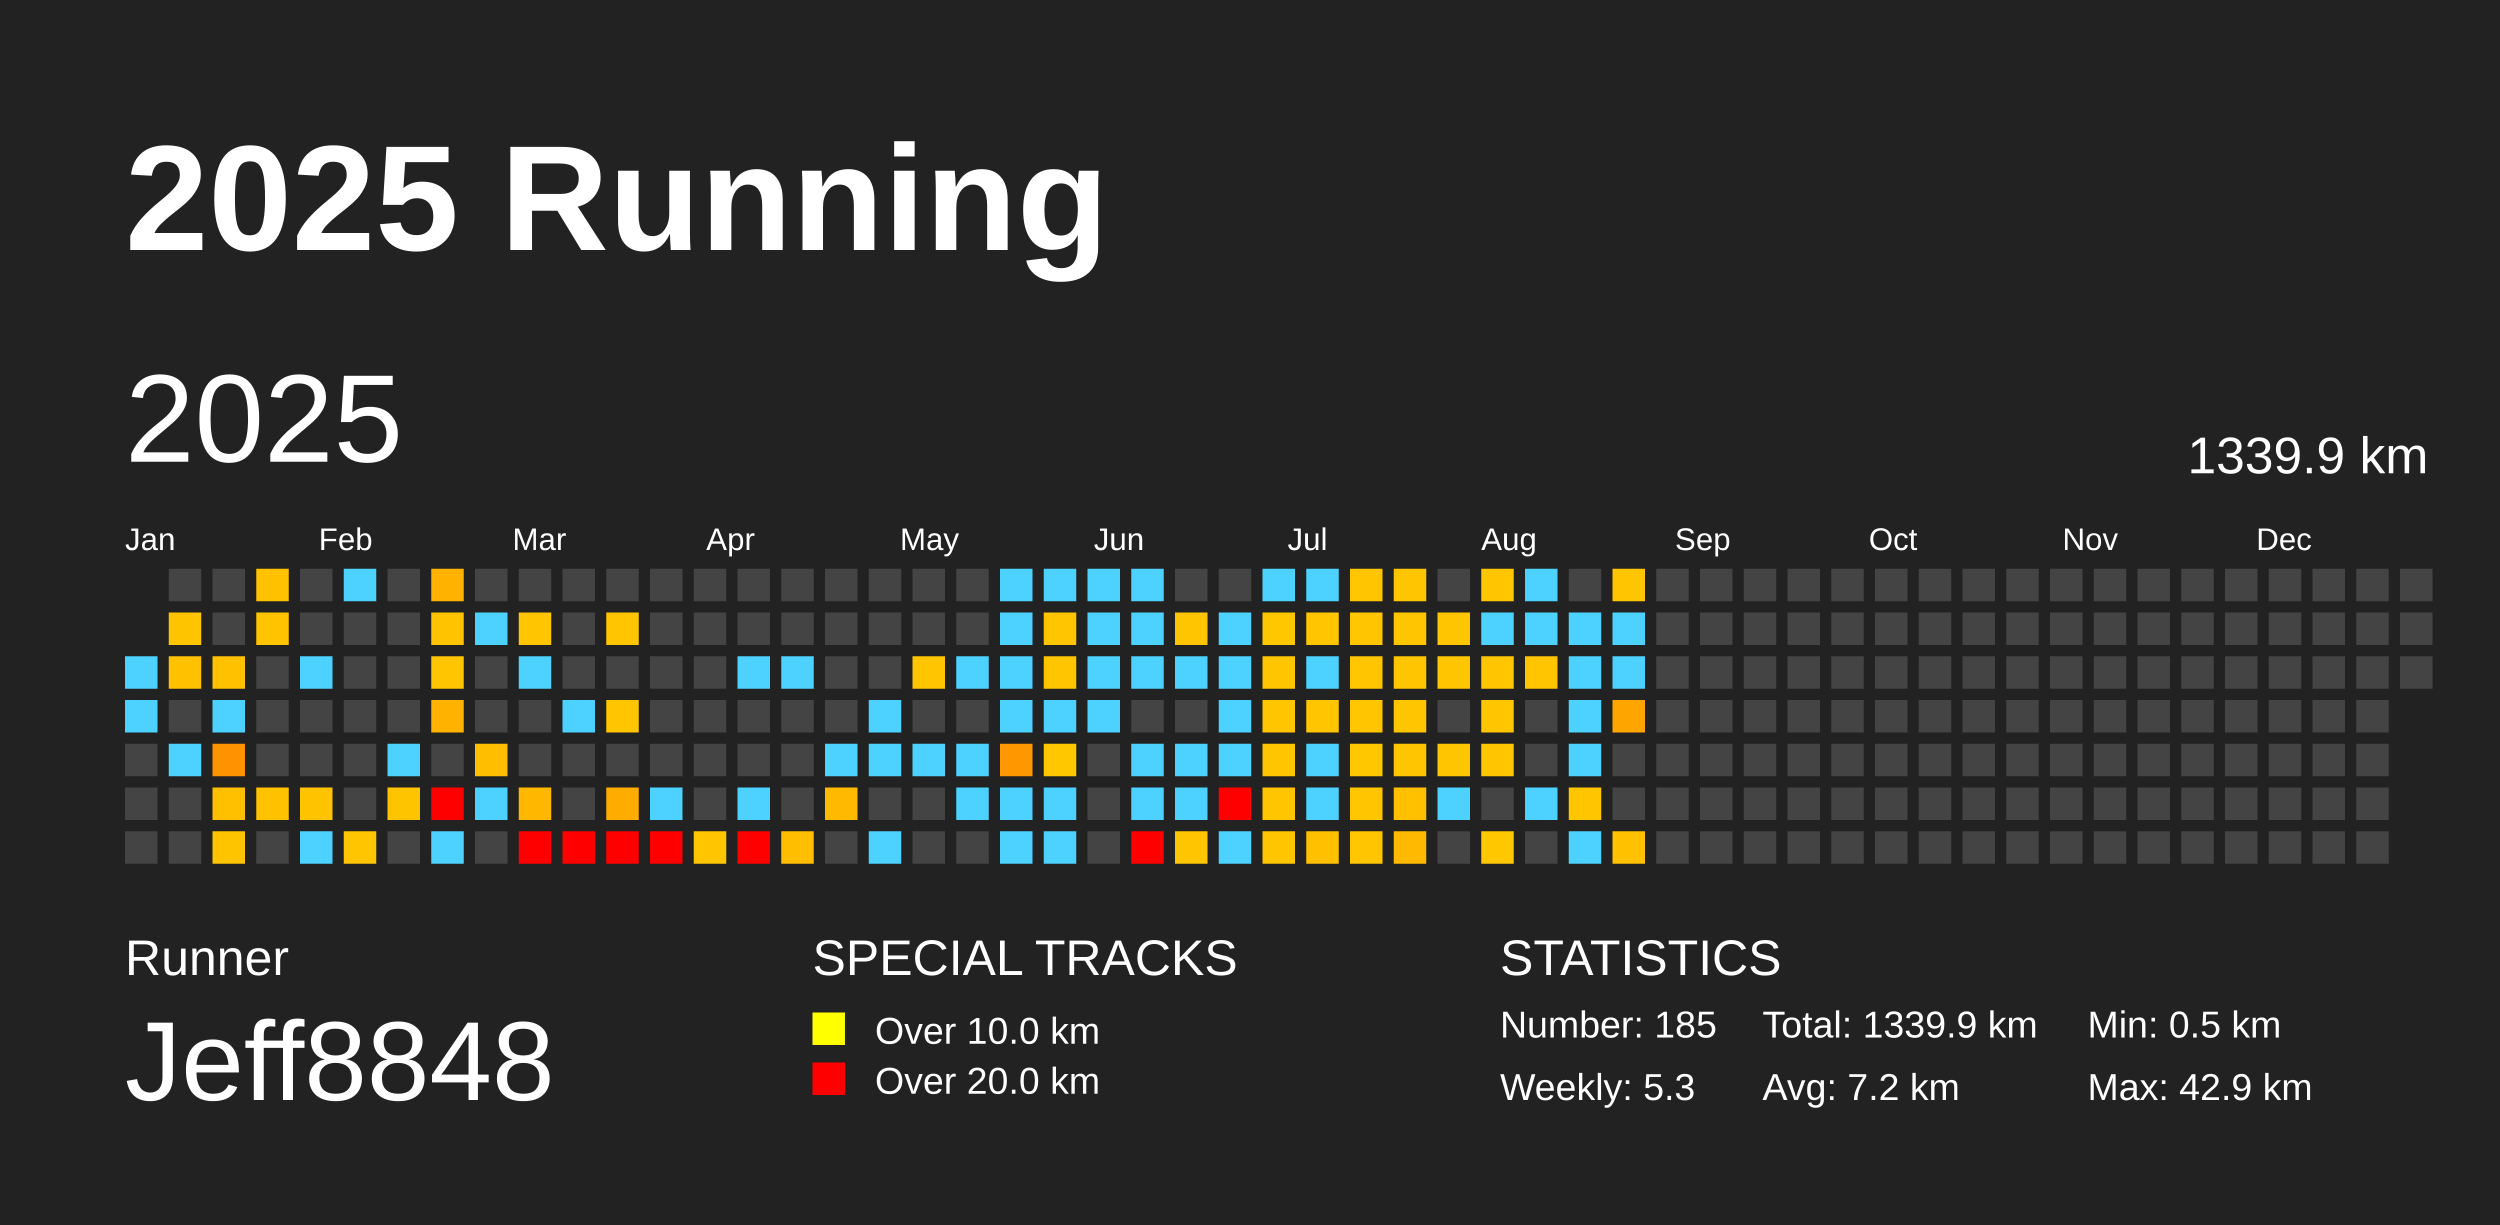
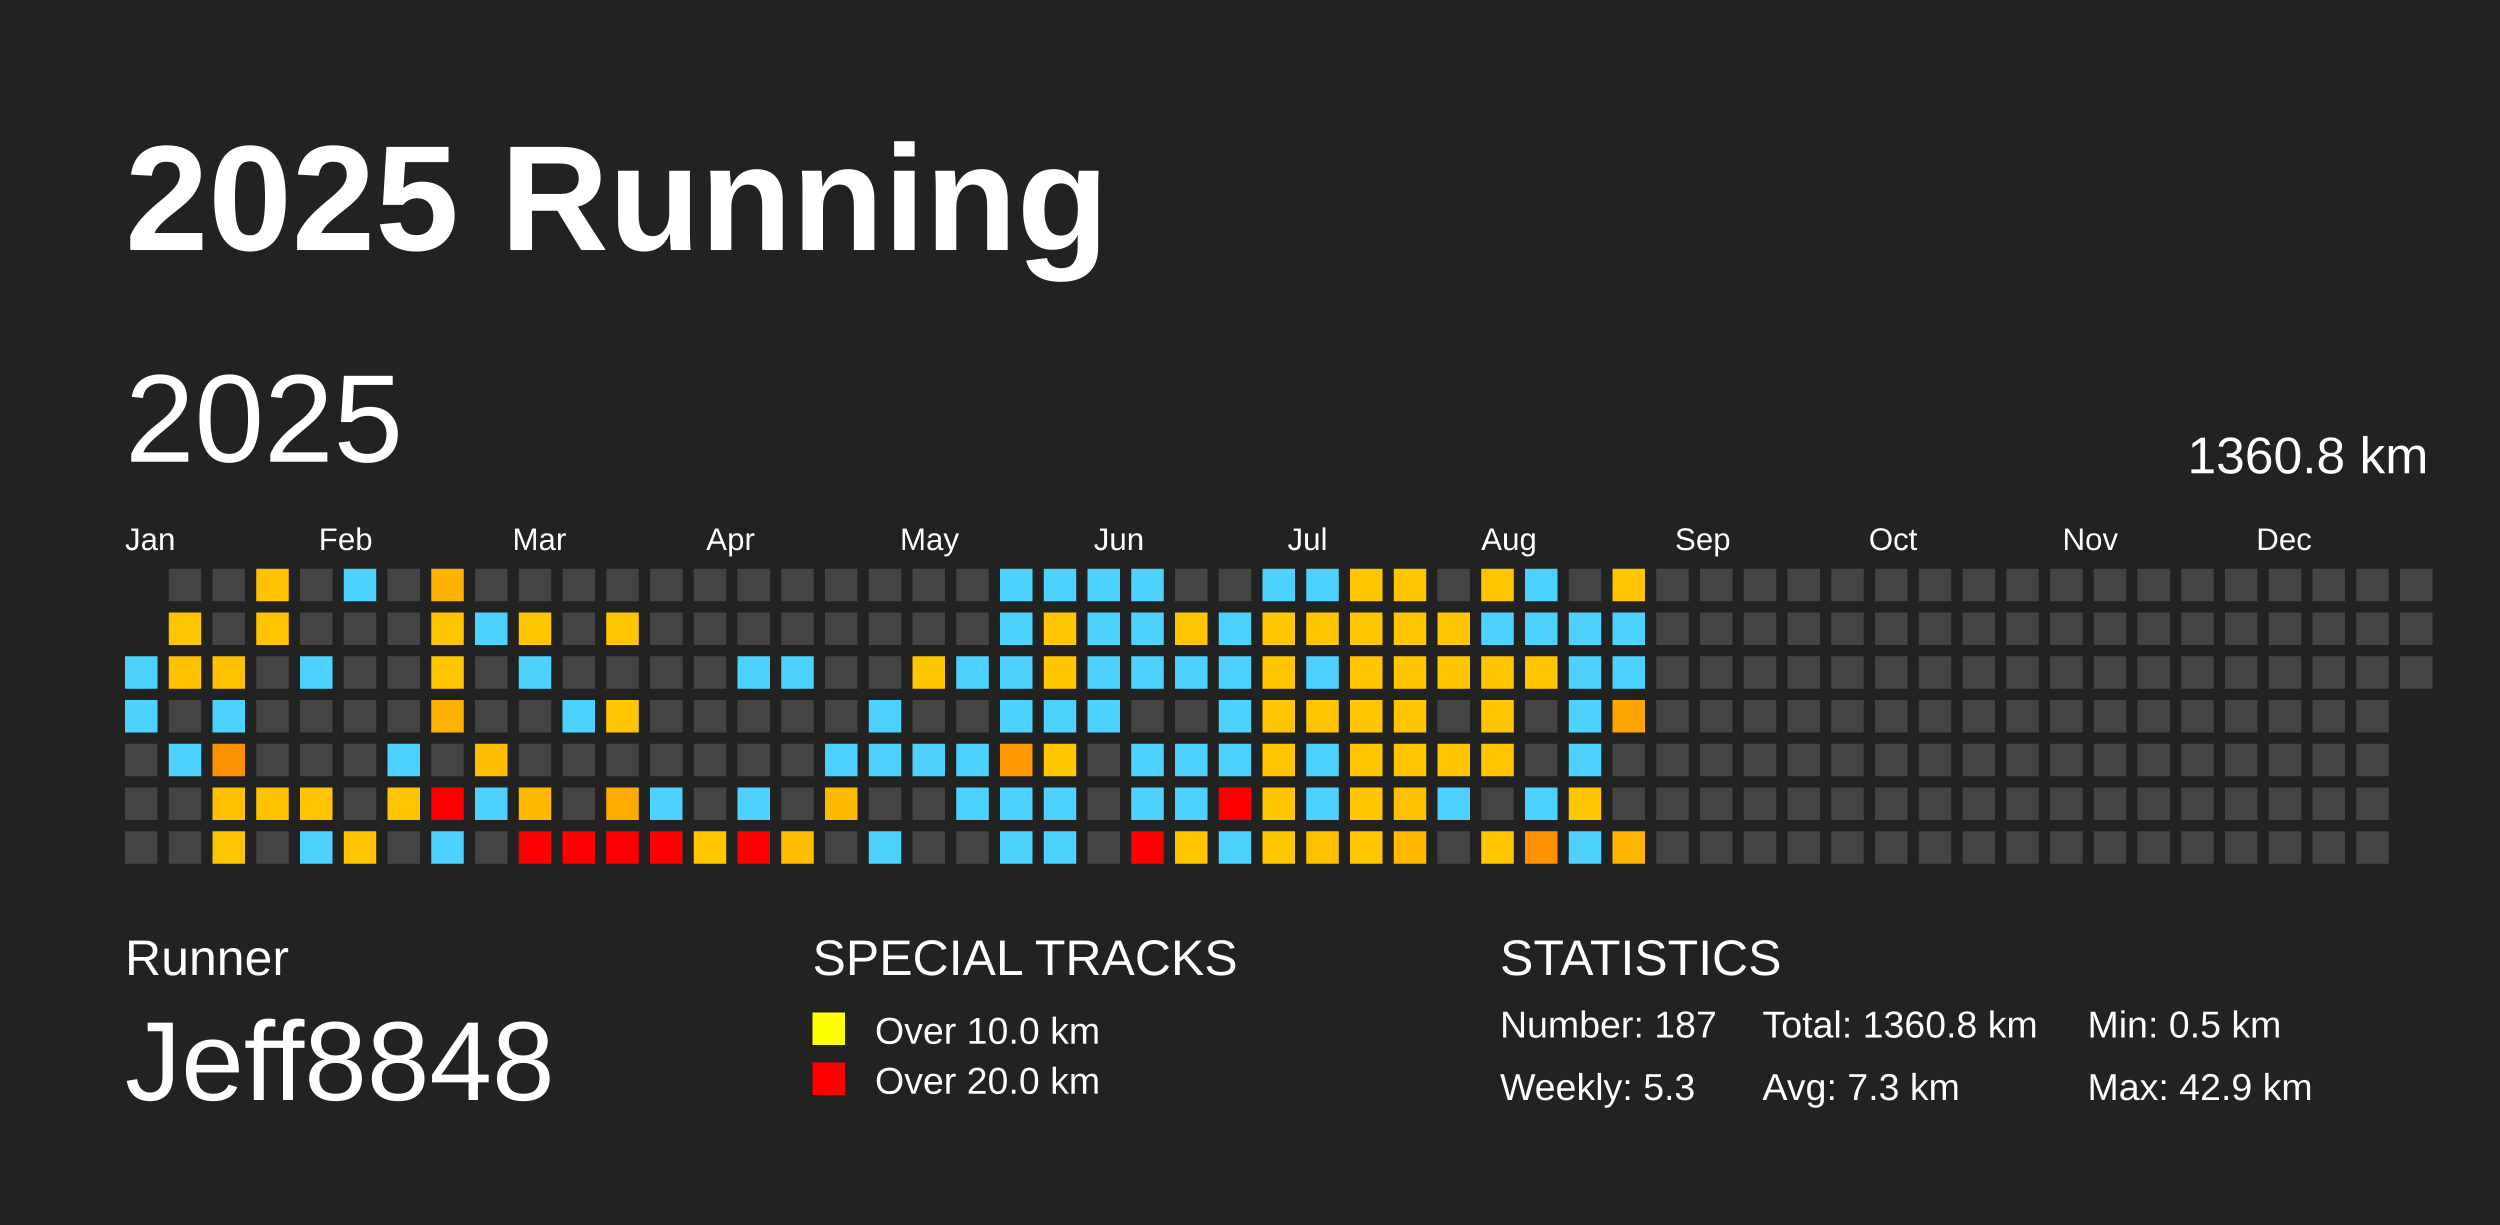
<svg xmlns="http://www.w3.org/2000/svg" baseProfile="full" height="98mm" version="1.1" viewBox="0,0,200,98" width="200mm">
  <defs />
  <rect fill="#222222" height="98" width="200" x="0" y="0" />
  <text fill="#FFFFFF" style="font-size:12px; font-family:Arial; font-weight:bold;" x="10" y="20">2025 Running</text>
  <text fill="#FFFFFF" style="font-size:4px; font-family:Arial" x="10" y="78">Runner</text>
  <text fill="#FFFFFF" style="font-size:9px; font-family:Arial" x="10" y="88">Jeff8848</text>
  <text fill="#FFFFFF" style="font-size:4px; font-family:Arial" x="65" y="78">SPECIAL TRACKS</text>
  <rect fill="yellow" height="2.6" width="2.6" x="65" y="81" />
  <text fill="#FFFFFF" style="font-size:3px; font-family:Arial" x="70" y="83.5">Over 10.0 km</text>
  <rect fill="red" height="2.6" width="2.6" x="65" y="85" />
  <text fill="#FFFFFF" style="font-size:3px; font-family:Arial" x="70" y="87.5">Over 20.0 km</text>
  <text fill="#FFFFFF" style="font-size:4px; font-family:Arial" x="120" y="78">STATISTICS</text>
-   <text fill="#FFFFFF" style="font-size:3px; font-family:Arial" x="120" y="83">Number: 185</text>
+   <text fill="#FFFFFF" style="font-size:3px; font-family:Arial" x="120" y="83">Number: 187</text>
  <text fill="#FFFFFF" style="font-size:3px; font-family:Arial" x="120" y="88">Weekly: 5.3</text>
-   <text fill="#FFFFFF" style="font-size:3px; font-family:Arial" x="141" y="83">Total: 1339.9 km</text>
-   <text fill="#FFFFFF" style="font-size:3px; font-family:Arial" x="141" y="88">Avg: 7.2 km</text>
+   <text fill="#FFFFFF" style="font-size:3px; font-family:Arial" x="141" y="83">Total: 1360.8 km</text>
+   <text fill="#FFFFFF" style="font-size:3px; font-family:Arial" x="141" y="88">Avg: 7.3 km</text>
  <text fill="#FFFFFF" style="font-size:3px; font-family:Arial" x="167" y="83">Min: 0.5 km</text>
  <text fill="#FFFFFF" style="font-size:3px; font-family:Arial" x="167" y="88">Max: 42.9 km</text>
  <text dominant-baseline="hanging" fill="#FFFFFF" style="font-size:10.0px; font-family:Arial;" x="10" y="30">2025</text>
-   <text dominant-baseline="hanging" fill="#FFFFFF" style="font-size:4.125px; font-family:Arial;" x="175" y="35">1339.9 km</text>
+   <text dominant-baseline="hanging" fill="#FFFFFF" style="font-size:4.125px; font-family:Arial;" x="175" y="35">1360.8 km</text>
  <text fill="#FFFFFF" style="font-size:2.5px; font-family:Arial" x="10.0" y="44">Jan</text>
  <text fill="#FFFFFF" style="font-size:2.5px; font-family:Arial" x="25.5" y="44">Feb</text>
  <text fill="#FFFFFF" style="font-size:2.5px; font-family:Arial" x="41.0" y="44">Mar</text>
  <text fill="#FFFFFF" style="font-size:2.5px; font-family:Arial" x="56.5" y="44">Apr</text>
  <text fill="#FFFFFF" style="font-size:2.5px; font-family:Arial" x="72.0" y="44">May</text>
  <text fill="#FFFFFF" style="font-size:2.5px; font-family:Arial" x="87.5" y="44">Jun</text>
  <text fill="#FFFFFF" style="font-size:2.5px; font-family:Arial" x="103.0" y="44">Jul</text>
  <text fill="#FFFFFF" style="font-size:2.5px; font-family:Arial" x="118.5" y="44">Aug</text>
  <text fill="#FFFFFF" style="font-size:2.5px; font-family:Arial" x="134.0" y="44">Sep</text>
  <text fill="#FFFFFF" style="font-size:2.5px; font-family:Arial" x="149.5" y="44">Oct</text>
  <text fill="#FFFFFF" style="font-size:2.5px; font-family:Arial" x="165.0" y="44">Nov</text>
  <text fill="#FFFFFF" style="font-size:2.5px; font-family:Arial" x="180.5" y="44">Dec</text>
  <rect fill="#4dd2ff" height="2.6" width="2.6" x="10.0" y="52.5" />
  <rect fill="#4dd2ff" height="2.6" width="2.6" x="10.0" y="56.0" />
  <rect fill="#444444" height="2.6" width="2.6" x="10.0" y="59.5" />
  <rect fill="#444444" height="2.6" width="2.6" x="10.0" y="63.0" />
  <rect fill="#444444" height="2.6" width="2.6" x="10.0" y="66.5" />
  <rect fill="#444444" height="2.6" width="2.6" x="13.5" y="45.5" />
  <rect fill="#ffc400" height="2.6" width="2.6" x="13.5" y="49.0" />
  <rect fill="#ffc100" height="2.6" width="2.6" x="13.5" y="52.5" />
  <rect fill="#444444" height="2.6" width="2.6" x="13.5" y="56.0" />
  <rect fill="#4dd2ff" height="2.6" width="2.6" x="13.5" y="59.5" />
  <rect fill="#444444" height="2.6" width="2.6" x="13.5" y="63.0" />
  <rect fill="#444444" height="2.6" width="2.6" x="13.5" y="66.5" />
  <rect fill="#444444" height="2.6" width="2.6" x="17.0" y="45.5" />
  <rect fill="#444444" height="2.6" width="2.6" x="17.0" y="49.0" />
  <rect fill="#ffc100" height="2.6" width="2.6" x="17.0" y="52.5" />
  <rect fill="#4dd2ff" height="2.6" width="2.6" x="17.0" y="56.0" />
  <rect fill="#ff9200" height="2.6" width="2.6" x="17.0" y="59.5" />
  <rect fill="#ffc000" height="2.6" width="2.6" x="17.0" y="63.0" />
  <rect fill="#ffc400" height="2.6" width="2.6" x="17.0" y="66.5" />
  <rect fill="#ffc100" height="2.6" width="2.6" x="20.5" y="45.5" />
  <rect fill="#ffc300" height="2.6" width="2.6" x="20.5" y="49.0" />
  <rect fill="#444444" height="2.6" width="2.6" x="20.5" y="52.5" />
  <rect fill="#444444" height="2.6" width="2.6" x="20.5" y="56.0" />
  <rect fill="#444444" height="2.6" width="2.6" x="20.5" y="59.5" />
  <rect fill="#ffc200" height="2.6" width="2.6" x="20.5" y="63.0" />
  <rect fill="#444444" height="2.6" width="2.6" x="20.5" y="66.5" />
  <rect fill="#444444" height="2.6" width="2.6" x="24.0" y="45.5" />
  <rect fill="#444444" height="2.6" width="2.6" x="24.0" y="49.0" />
  <rect fill="#4dd2ff" height="2.6" width="2.6" x="24.0" y="52.5" />
  <rect fill="#444444" height="2.6" width="2.6" x="24.0" y="56.0" />
  <rect fill="#444444" height="2.6" width="2.6" x="24.0" y="59.5" />
  <rect fill="#ffc300" height="2.6" width="2.6" x="24.0" y="63.0" />
  <rect fill="#4dd2ff" height="2.6" width="2.6" x="24.0" y="66.5" />
  <rect fill="#4dd2ff" height="2.6" width="2.6" x="27.5" y="45.5" />
  <rect fill="#444444" height="2.6" width="2.6" x="27.5" y="49.0" />
  <rect fill="#444444" height="2.6" width="2.6" x="27.5" y="52.5" />
  <rect fill="#444444" height="2.6" width="2.6" x="27.5" y="56.0" />
  <rect fill="#444444" height="2.6" width="2.6" x="27.5" y="59.5" />
  <rect fill="#444444" height="2.6" width="2.6" x="27.5" y="63.0" />
  <rect fill="#ffc500" height="2.6" width="2.6" x="27.5" y="66.5" />
  <rect fill="#444444" height="2.6" width="2.6" x="31.0" y="45.5" />
  <rect fill="#444444" height="2.6" width="2.6" x="31.0" y="49.0" />
  <rect fill="#444444" height="2.6" width="2.6" x="31.0" y="52.5" />
  <rect fill="#444444" height="2.6" width="2.6" x="31.0" y="56.0" />
  <rect fill="#4dd2ff" height="2.6" width="2.6" x="31.0" y="59.5" />
  <rect fill="#ffc400" height="2.6" width="2.6" x="31.0" y="63.0" />
  <rect fill="#444444" height="2.6" width="2.6" x="31.0" y="66.5" />
  <rect fill="#ffb200" height="2.6" width="2.6" x="34.5" y="45.5" />
  <rect fill="#ffc300" height="2.6" width="2.6" x="34.5" y="49.0" />
  <rect fill="#ffc500" height="2.6" width="2.6" x="34.5" y="52.5" />
  <rect fill="#ffb200" height="2.6" width="2.6" x="34.5" y="56.0" />
  <rect fill="#444444" height="2.6" width="2.6" x="34.5" y="59.5" />
  <rect fill="red" height="2.6" width="2.6" x="34.5" y="63.0" />
  <rect fill="#4dd2ff" height="2.6" width="2.6" x="34.5" y="66.5" />
  <rect fill="#444444" height="2.6" width="2.6" x="38.0" y="45.5" />
  <rect fill="#4dd2ff" height="2.6" width="2.6" x="38.0" y="49.0" />
  <rect fill="#444444" height="2.6" width="2.6" x="38.0" y="52.5" />
  <rect fill="#444444" height="2.6" width="2.6" x="38.0" y="56.0" />
  <rect fill="#ffbe00" height="2.6" width="2.6" x="38.0" y="59.5" />
  <rect fill="#4dd2ff" height="2.6" width="2.6" x="38.0" y="63.0" />
  <rect fill="#444444" height="2.6" width="2.6" x="38.0" y="66.5" />
  <rect fill="#444444" height="2.6" width="2.6" x="41.5" y="45.5" />
  <rect fill="#ffc600" height="2.6" width="2.6" x="41.5" y="49.0" />
  <rect fill="#4dd2ff" height="2.6" width="2.6" x="41.5" y="52.5" />
  <rect fill="#444444" height="2.6" width="2.6" x="41.5" y="56.0" />
  <rect fill="#444444" height="2.6" width="2.6" x="41.5" y="59.5" />
  <rect fill="#ffb700" height="2.6" width="2.6" x="41.5" y="63.0" />
  <rect fill="red" height="2.6" width="2.6" x="41.5" y="66.5" />
  <rect fill="#444444" height="2.6" width="2.6" x="45.0" y="45.5" />
  <rect fill="#444444" height="2.6" width="2.6" x="45.0" y="49.0" />
  <rect fill="#444444" height="2.6" width="2.6" x="45.0" y="52.5" />
  <rect fill="#4dd2ff" height="2.6" width="2.6" x="45.0" y="56.0" />
  <rect fill="#444444" height="2.6" width="2.6" x="45.0" y="59.5" />
  <rect fill="#444444" height="2.6" width="2.6" x="45.0" y="63.0" />
  <rect fill="red" height="2.6" width="2.6" x="45.0" y="66.5" />
  <rect fill="#444444" height="2.6" width="2.6" x="48.5" y="45.5" />
  <rect fill="#ffc600" height="2.6" width="2.6" x="48.5" y="49.0" />
  <rect fill="#444444" height="2.6" width="2.6" x="48.5" y="52.5" />
  <rect fill="#ffc600" height="2.6" width="2.6" x="48.5" y="56.0" />
  <rect fill="#444444" height="2.6" width="2.6" x="48.5" y="59.5" />
  <rect fill="#ffac00" height="2.6" width="2.6" x="48.5" y="63.0" />
  <rect fill="red" height="2.6" width="2.6" x="48.5" y="66.5" />
  <rect fill="#444444" height="2.6" width="2.6" x="52.0" y="45.5" />
  <rect fill="#444444" height="2.6" width="2.6" x="52.0" y="49.0" />
  <rect fill="#444444" height="2.6" width="2.6" x="52.0" y="52.5" />
  <rect fill="#444444" height="2.6" width="2.6" x="52.0" y="56.0" />
  <rect fill="#444444" height="2.6" width="2.6" x="52.0" y="59.5" />
  <rect fill="#4dd2ff" height="2.6" width="2.6" x="52.0" y="63.0" />
  <rect fill="red" height="2.6" width="2.6" x="52.0" y="66.5" />
  <rect fill="#444444" height="2.6" width="2.6" x="55.5" y="45.5" />
  <rect fill="#444444" height="2.6" width="2.6" x="55.5" y="49.0" />
  <rect fill="#444444" height="2.6" width="2.6" x="55.5" y="52.5" />
  <rect fill="#444444" height="2.6" width="2.6" x="55.5" y="56.0" />
  <rect fill="#444444" height="2.6" width="2.6" x="55.5" y="59.5" />
  <rect fill="#444444" height="2.6" width="2.6" x="55.5" y="63.0" />
  <rect fill="#ffc600" height="2.6" width="2.6" x="55.5" y="66.5" />
  <rect fill="#444444" height="2.6" width="2.6" x="59.0" y="45.5" />
  <rect fill="#444444" height="2.6" width="2.6" x="59.0" y="49.0" />
  <rect fill="#4dd2ff" height="2.6" width="2.6" x="59.0" y="52.5" />
  <rect fill="#444444" height="2.6" width="2.6" x="59.0" y="56.0" />
  <rect fill="#444444" height="2.6" width="2.6" x="59.0" y="59.5" />
  <rect fill="#4dd2ff" height="2.6" width="2.6" x="59.0" y="63.0" />
  <rect fill="red" height="2.6" width="2.6" x="59.0" y="66.5" />
  <rect fill="#444444" height="2.6" width="2.6" x="62.5" y="45.5" />
  <rect fill="#444444" height="2.6" width="2.6" x="62.5" y="49.0" />
  <rect fill="#4dd2ff" height="2.6" width="2.6" x="62.5" y="52.5" />
  <rect fill="#444444" height="2.6" width="2.6" x="62.5" y="56.0" />
  <rect fill="#444444" height="2.6" width="2.6" x="62.5" y="59.5" />
  <rect fill="#444444" height="2.6" width="2.6" x="62.5" y="63.0" />
  <rect fill="#ffbf00" height="2.6" width="2.6" x="62.5" y="66.5" />
  <rect fill="#444444" height="2.6" width="2.6" x="66.0" y="45.5" />
  <rect fill="#444444" height="2.6" width="2.6" x="66.0" y="49.0" />
  <rect fill="#444444" height="2.6" width="2.6" x="66.0" y="52.5" />
  <rect fill="#444444" height="2.6" width="2.6" x="66.0" y="56.0" />
  <rect fill="#4dd2ff" height="2.6" width="2.6" x="66.0" y="59.5" />
  <rect fill="#ffba00" height="2.6" width="2.6" x="66.0" y="63.0" />
  <rect fill="#444444" height="2.6" width="2.6" x="66.0" y="66.5" />
  <rect fill="#444444" height="2.6" width="2.6" x="69.5" y="45.5" />
  <rect fill="#444444" height="2.6" width="2.6" x="69.5" y="49.0" />
  <rect fill="#444444" height="2.6" width="2.6" x="69.5" y="52.5" />
  <rect fill="#4dd2ff" height="2.6" width="2.6" x="69.5" y="56.0" />
  <rect fill="#4dd2ff" height="2.6" width="2.6" x="69.5" y="59.5" />
  <rect fill="#444444" height="2.6" width="2.6" x="69.5" y="63.0" />
  <rect fill="#4dd2ff" height="2.6" width="2.6" x="69.5" y="66.5" />
  <rect fill="#444444" height="2.6" width="2.6" x="73.0" y="45.5" />
  <rect fill="#444444" height="2.6" width="2.6" x="73.0" y="49.0" />
  <rect fill="#ffc600" height="2.6" width="2.6" x="73.0" y="52.5" />
  <rect fill="#444444" height="2.6" width="2.6" x="73.0" y="56.0" />
  <rect fill="#4dd2ff" height="2.6" width="2.6" x="73.0" y="59.5" />
  <rect fill="#444444" height="2.6" width="2.6" x="73.0" y="63.0" />
  <rect fill="#444444" height="2.6" width="2.6" x="73.0" y="66.5" />
  <rect fill="#444444" height="2.6" width="2.6" x="76.5" y="45.5" />
  <rect fill="#444444" height="2.6" width="2.6" x="76.5" y="49.0" />
  <rect fill="#4dd2ff" height="2.6" width="2.6" x="76.5" y="52.5" />
  <rect fill="#444444" height="2.6" width="2.6" x="76.5" y="56.0" />
  <rect fill="#4dd2ff" height="2.6" width="2.6" x="76.5" y="59.5" />
  <rect fill="#4dd2ff" height="2.6" width="2.6" x="76.5" y="63.0" />
  <rect fill="#444444" height="2.6" width="2.6" x="76.5" y="66.5" />
  <rect fill="#4dd2ff" height="2.6" width="2.6" x="80.0" y="45.5" />
  <rect fill="#4dd2ff" height="2.6" width="2.6" x="80.0" y="49.0" />
  <rect fill="#4dd2ff" height="2.6" width="2.6" x="80.0" y="52.5" />
  <rect fill="#4dd2ff" height="2.6" width="2.6" x="80.0" y="56.0" />
  <rect fill="#ff9700" height="2.6" width="2.6" x="80.0" y="59.5" />
  <rect fill="#4dd2ff" height="2.6" width="2.6" x="80.0" y="63.0" />
  <rect fill="#4dd2ff" height="2.6" width="2.6" x="80.0" y="66.5" />
  <rect fill="#4dd2ff" height="2.6" width="2.6" x="83.5" y="45.5" />
  <rect fill="#ffc500" height="2.6" width="2.6" x="83.5" y="49.0" />
  <rect fill="#ffc600" height="2.6" width="2.6" x="83.5" y="52.5" />
  <rect fill="#4dd2ff" height="2.6" width="2.6" x="83.5" y="56.0" />
  <rect fill="#ffc700" height="2.6" width="2.6" x="83.5" y="59.5" />
  <rect fill="#4dd2ff" height="2.6" width="2.6" x="83.5" y="63.0" />
  <rect fill="#4dd2ff" height="2.6" width="2.6" x="83.5" y="66.5" />
  <rect fill="#4dd2ff" height="2.6" width="2.6" x="87.0" y="45.5" />
  <rect fill="#4dd2ff" height="2.6" width="2.6" x="87.0" y="49.0" />
  <rect fill="#4dd2ff" height="2.6" width="2.6" x="87.0" y="52.5" />
  <rect fill="#4dd2ff" height="2.6" width="2.6" x="87.0" y="56.0" />
  <rect fill="#444444" height="2.6" width="2.6" x="87.0" y="59.5" />
  <rect fill="#444444" height="2.6" width="2.6" x="87.0" y="63.0" />
  <rect fill="#444444" height="2.6" width="2.6" x="87.0" y="66.5" />
  <rect fill="#4dd2ff" height="2.6" width="2.6" x="90.5" y="45.5" />
  <rect fill="#4dd2ff" height="2.6" width="2.6" x="90.5" y="49.0" />
  <rect fill="#4dd2ff" height="2.6" width="2.6" x="90.5" y="52.5" />
  <rect fill="#444444" height="2.6" width="2.6" x="90.5" y="56.0" />
  <rect fill="#4dd2ff" height="2.6" width="2.6" x="90.5" y="59.5" />
  <rect fill="#4dd2ff" height="2.6" width="2.6" x="90.5" y="63.0" />
  <rect fill="red" height="2.6" width="2.6" x="90.5" y="66.5" />
  <rect fill="#444444" height="2.6" width="2.6" x="94.0" y="45.5" />
  <rect fill="#ffc500" height="2.6" width="2.6" x="94.0" y="49.0" />
  <rect fill="#4dd2ff" height="2.6" width="2.6" x="94.0" y="52.5" />
  <rect fill="#444444" height="2.6" width="2.6" x="94.0" y="56.0" />
  <rect fill="#4dd2ff" height="2.6" width="2.6" x="94.0" y="59.5" />
  <rect fill="#4dd2ff" height="2.6" width="2.6" x="94.0" y="63.0" />
  <rect fill="#ffc600" height="2.6" width="2.6" x="94.0" y="66.5" />
  <rect fill="#444444" height="2.6" width="2.6" x="97.5" y="45.5" />
  <rect fill="#4dd2ff" height="2.6" width="2.6" x="97.5" y="49.0" />
  <rect fill="#4dd2ff" height="2.6" width="2.6" x="97.5" y="52.5" />
  <rect fill="#4dd2ff" height="2.6" width="2.6" x="97.5" y="56.0" />
  <rect fill="#4dd2ff" height="2.6" width="2.6" x="97.5" y="59.5" />
  <rect fill="red" height="2.6" width="2.6" x="97.5" y="63.0" />
  <rect fill="#4dd2ff" height="2.6" width="2.6" x="97.5" y="66.5" />
  <rect fill="#4dd2ff" height="2.6" width="2.6" x="101.0" y="45.5" />
  <rect fill="#ffc700" height="2.6" width="2.6" x="101.0" y="49.0" />
  <rect fill="#ffc600" height="2.6" width="2.6" x="101.0" y="52.5" />
  <rect fill="#ffc500" height="2.6" width="2.6" x="101.0" y="56.0" />
  <rect fill="#ffc600" height="2.6" width="2.6" x="101.0" y="59.5" />
  <rect fill="#ffc600" height="2.6" width="2.6" x="101.0" y="63.0" />
  <rect fill="#ffc600" height="2.6" width="2.6" x="101.0" y="66.5" />
  <rect fill="#4dd2ff" height="2.6" width="2.6" x="104.5" y="45.5" />
  <rect fill="#ffc600" height="2.6" width="2.6" x="104.5" y="49.0" />
  <rect fill="#4dd2ff" height="2.6" width="2.6" x="104.5" y="52.5" />
  <rect fill="#ffc600" height="2.6" width="2.6" x="104.5" y="56.0" />
  <rect fill="#4dd2ff" height="2.6" width="2.6" x="104.5" y="59.5" />
  <rect fill="#4dd2ff" height="2.6" width="2.6" x="104.5" y="63.0" />
  <rect fill="#ffc000" height="2.6" width="2.6" x="104.5" y="66.5" />
  <rect fill="#ffc600" height="2.6" width="2.6" x="108.0" y="45.5" />
  <rect fill="#ffc600" height="2.6" width="2.6" x="108.0" y="49.0" />
  <rect fill="#ffc600" height="2.6" width="2.6" x="108.0" y="52.5" />
  <rect fill="#ffc600" height="2.6" width="2.6" x="108.0" y="56.0" />
  <rect fill="#ffc700" height="2.6" width="2.6" x="108.0" y="59.5" />
  <rect fill="#ffc600" height="2.6" width="2.6" x="108.0" y="63.0" />
  <rect fill="#ffc600" height="2.6" width="2.6" x="108.0" y="66.5" />
  <rect fill="#ffc600" height="2.6" width="2.6" x="111.5" y="45.5" />
  <rect fill="#ffc600" height="2.6" width="2.6" x="111.5" y="49.0" />
  <rect fill="#ffc600" height="2.6" width="2.6" x="111.5" y="52.5" />
  <rect fill="#ffc600" height="2.6" width="2.6" x="111.5" y="56.0" />
  <rect fill="#ffc600" height="2.6" width="2.6" x="111.5" y="59.5" />
  <rect fill="#ffc000" height="2.6" width="2.6" x="111.5" y="63.0" />
  <rect fill="#ffba00" height="2.6" width="2.6" x="111.5" y="66.5" />
  <rect fill="#444444" height="2.6" width="2.6" x="115.0" y="45.5" />
  <rect fill="#ffc500" height="2.6" width="2.6" x="115.0" y="49.0" />
  <rect fill="#ffc600" height="2.6" width="2.6" x="115.0" y="52.5" />
  <rect fill="#444444" height="2.6" width="2.6" x="115.0" y="56.0" />
  <rect fill="#ffc600" height="2.6" width="2.6" x="115.0" y="59.5" />
  <rect fill="#4dd2ff" height="2.6" width="2.6" x="115.0" y="63.0" />
  <rect fill="#444444" height="2.6" width="2.6" x="115.0" y="66.5" />
  <rect fill="#ffc600" height="2.6" width="2.6" x="118.5" y="45.5" />
  <rect fill="#4dd2ff" height="2.6" width="2.6" x="118.5" y="49.0" />
  <rect fill="#ffc600" height="2.6" width="2.6" x="118.5" y="52.5" />
  <rect fill="#ffc600" height="2.6" width="2.6" x="118.5" y="56.0" />
  <rect fill="#ffc600" height="2.6" width="2.6" x="118.5" y="59.5" />
  <rect fill="#444444" height="2.6" width="2.6" x="118.5" y="63.0" />
  <rect fill="#ffc700" height="2.6" width="2.6" x="118.5" y="66.5" />
  <rect fill="#4dd2ff" height="2.6" width="2.6" x="122.0" y="45.5" />
  <rect fill="#4dd2ff" height="2.6" width="2.6" x="122.0" y="49.0" />
  <rect fill="#ffc500" height="2.6" width="2.6" x="122.0" y="52.5" />
  <rect fill="#444444" height="2.6" width="2.6" x="122.0" y="56.0" />
  <rect fill="#444444" height="2.6" width="2.6" x="122.0" y="59.5" />
  <rect fill="#4dd2ff" height="2.6" width="2.6" x="122.0" y="63.0" />
-   <rect fill="#444444" height="2.6" width="2.6" x="122.0" y="66.5" />
+   <rect fill="#ff9200" height="2.6" width="2.6" x="122.0" y="66.5" />
  <rect fill="#444444" height="2.6" width="2.6" x="125.5" y="45.5" />
  <rect fill="#4dd2ff" height="2.6" width="2.6" x="125.5" y="49.0" />
  <rect fill="#4dd2ff" height="2.6" width="2.6" x="125.5" y="52.5" />
  <rect fill="#4dd2ff" height="2.6" width="2.6" x="125.5" y="56.0" />
  <rect fill="#4dd2ff" height="2.6" width="2.6" x="125.5" y="59.5" />
  <rect fill="#ffc600" height="2.6" width="2.6" x="125.5" y="63.0" />
  <rect fill="#4dd2ff" height="2.6" width="2.6" x="125.5" y="66.5" />
  <rect fill="#ffc600" height="2.6" width="2.6" x="129.0" y="45.5" />
  <rect fill="#4dd2ff" height="2.6" width="2.6" x="129.0" y="49.0" />
  <rect fill="#4dd2ff" height="2.6" width="2.6" x="129.0" y="52.5" />
  <rect fill="#ffa500" height="2.6" width="2.6" x="129.0" y="56.0" />
  <rect fill="#444444" height="2.6" width="2.6" x="129.0" y="59.5" />
  <rect fill="#444444" height="2.6" width="2.6" x="129.0" y="63.0" />
-   <rect fill="#ffc100" height="2.6" width="2.6" x="129.0" y="66.5" />
+   <rect fill="#ffb400" height="2.6" width="2.6" x="129.0" y="66.5" />
  <rect fill="#444444" height="2.6" width="2.6" x="132.5" y="45.5" />
  <rect fill="#444444" height="2.6" width="2.6" x="132.5" y="49.0" />
  <rect fill="#444444" height="2.6" width="2.6" x="132.5" y="52.5" />
  <rect fill="#444444" height="2.6" width="2.6" x="132.5" y="56.0" />
  <rect fill="#444444" height="2.6" width="2.6" x="132.5" y="59.5" />
  <rect fill="#444444" height="2.6" width="2.6" x="132.5" y="63.0" />
  <rect fill="#444444" height="2.6" width="2.6" x="132.5" y="66.5" />
  <rect fill="#444444" height="2.6" width="2.6" x="136.0" y="45.5" />
  <rect fill="#444444" height="2.6" width="2.6" x="136.0" y="49.0" />
  <rect fill="#444444" height="2.6" width="2.6" x="136.0" y="52.5" />
  <rect fill="#444444" height="2.6" width="2.6" x="136.0" y="56.0" />
  <rect fill="#444444" height="2.6" width="2.6" x="136.0" y="59.5" />
  <rect fill="#444444" height="2.6" width="2.6" x="136.0" y="63.0" />
  <rect fill="#444444" height="2.6" width="2.6" x="136.0" y="66.5" />
  <rect fill="#444444" height="2.6" width="2.6" x="139.5" y="45.5" />
  <rect fill="#444444" height="2.6" width="2.6" x="139.5" y="49.0" />
  <rect fill="#444444" height="2.6" width="2.6" x="139.5" y="52.5" />
  <rect fill="#444444" height="2.6" width="2.6" x="139.5" y="56.0" />
  <rect fill="#444444" height="2.6" width="2.6" x="139.5" y="59.5" />
  <rect fill="#444444" height="2.6" width="2.6" x="139.5" y="63.0" />
  <rect fill="#444444" height="2.6" width="2.6" x="139.5" y="66.5" />
  <rect fill="#444444" height="2.6" width="2.6" x="143.0" y="45.5" />
  <rect fill="#444444" height="2.6" width="2.6" x="143.0" y="49.0" />
  <rect fill="#444444" height="2.6" width="2.6" x="143.0" y="52.5" />
  <rect fill="#444444" height="2.6" width="2.6" x="143.0" y="56.0" />
  <rect fill="#444444" height="2.6" width="2.6" x="143.0" y="59.5" />
  <rect fill="#444444" height="2.6" width="2.6" x="143.0" y="63.0" />
  <rect fill="#444444" height="2.6" width="2.6" x="143.0" y="66.5" />
  <rect fill="#444444" height="2.6" width="2.6" x="146.5" y="45.5" />
  <rect fill="#444444" height="2.6" width="2.6" x="146.5" y="49.0" />
  <rect fill="#444444" height="2.6" width="2.6" x="146.5" y="52.5" />
  <rect fill="#444444" height="2.6" width="2.6" x="146.5" y="56.0" />
  <rect fill="#444444" height="2.6" width="2.6" x="146.5" y="59.5" />
  <rect fill="#444444" height="2.6" width="2.6" x="146.5" y="63.0" />
  <rect fill="#444444" height="2.6" width="2.6" x="146.5" y="66.5" />
  <rect fill="#444444" height="2.6" width="2.6" x="150.0" y="45.5" />
  <rect fill="#444444" height="2.6" width="2.6" x="150.0" y="49.0" />
  <rect fill="#444444" height="2.6" width="2.6" x="150.0" y="52.5" />
  <rect fill="#444444" height="2.6" width="2.6" x="150.0" y="56.0" />
  <rect fill="#444444" height="2.6" width="2.6" x="150.0" y="59.5" />
  <rect fill="#444444" height="2.6" width="2.6" x="150.0" y="63.0" />
  <rect fill="#444444" height="2.6" width="2.6" x="150.0" y="66.5" />
  <rect fill="#444444" height="2.6" width="2.6" x="153.5" y="45.5" />
  <rect fill="#444444" height="2.6" width="2.6" x="153.5" y="49.0" />
  <rect fill="#444444" height="2.6" width="2.6" x="153.5" y="52.5" />
  <rect fill="#444444" height="2.6" width="2.6" x="153.5" y="56.0" />
  <rect fill="#444444" height="2.6" width="2.6" x="153.5" y="59.5" />
  <rect fill="#444444" height="2.6" width="2.6" x="153.5" y="63.0" />
  <rect fill="#444444" height="2.6" width="2.6" x="153.5" y="66.5" />
  <rect fill="#444444" height="2.6" width="2.6" x="157.0" y="45.5" />
  <rect fill="#444444" height="2.6" width="2.6" x="157.0" y="49.0" />
  <rect fill="#444444" height="2.6" width="2.6" x="157.0" y="52.5" />
  <rect fill="#444444" height="2.6" width="2.6" x="157.0" y="56.0" />
  <rect fill="#444444" height="2.6" width="2.6" x="157.0" y="59.5" />
  <rect fill="#444444" height="2.6" width="2.6" x="157.0" y="63.0" />
  <rect fill="#444444" height="2.6" width="2.6" x="157.0" y="66.5" />
  <rect fill="#444444" height="2.6" width="2.6" x="160.5" y="45.5" />
  <rect fill="#444444" height="2.6" width="2.6" x="160.5" y="49.0" />
  <rect fill="#444444" height="2.6" width="2.6" x="160.5" y="52.5" />
  <rect fill="#444444" height="2.6" width="2.6" x="160.5" y="56.0" />
  <rect fill="#444444" height="2.6" width="2.6" x="160.5" y="59.5" />
  <rect fill="#444444" height="2.6" width="2.6" x="160.5" y="63.0" />
  <rect fill="#444444" height="2.6" width="2.6" x="160.5" y="66.5" />
  <rect fill="#444444" height="2.6" width="2.6" x="164.0" y="45.5" />
  <rect fill="#444444" height="2.6" width="2.6" x="164.0" y="49.0" />
  <rect fill="#444444" height="2.6" width="2.6" x="164.0" y="52.5" />
  <rect fill="#444444" height="2.6" width="2.6" x="164.0" y="56.0" />
  <rect fill="#444444" height="2.6" width="2.6" x="164.0" y="59.5" />
  <rect fill="#444444" height="2.6" width="2.6" x="164.0" y="63.0" />
  <rect fill="#444444" height="2.6" width="2.6" x="164.0" y="66.5" />
  <rect fill="#444444" height="2.6" width="2.6" x="167.5" y="45.5" />
  <rect fill="#444444" height="2.6" width="2.6" x="167.5" y="49.0" />
  <rect fill="#444444" height="2.6" width="2.6" x="167.5" y="52.5" />
  <rect fill="#444444" height="2.6" width="2.6" x="167.5" y="56.0" />
  <rect fill="#444444" height="2.6" width="2.6" x="167.5" y="59.5" />
  <rect fill="#444444" height="2.6" width="2.6" x="167.5" y="63.0" />
  <rect fill="#444444" height="2.6" width="2.6" x="167.5" y="66.5" />
  <rect fill="#444444" height="2.6" width="2.6" x="171.0" y="45.5" />
  <rect fill="#444444" height="2.6" width="2.6" x="171.0" y="49.0" />
  <rect fill="#444444" height="2.6" width="2.6" x="171.0" y="52.5" />
  <rect fill="#444444" height="2.6" width="2.6" x="171.0" y="56.0" />
  <rect fill="#444444" height="2.6" width="2.6" x="171.0" y="59.5" />
  <rect fill="#444444" height="2.6" width="2.6" x="171.0" y="63.0" />
  <rect fill="#444444" height="2.6" width="2.6" x="171.0" y="66.5" />
  <rect fill="#444444" height="2.6" width="2.6" x="174.5" y="45.5" />
  <rect fill="#444444" height="2.6" width="2.6" x="174.5" y="49.0" />
  <rect fill="#444444" height="2.6" width="2.6" x="174.5" y="52.5" />
  <rect fill="#444444" height="2.6" width="2.6" x="174.5" y="56.0" />
  <rect fill="#444444" height="2.6" width="2.6" x="174.5" y="59.5" />
  <rect fill="#444444" height="2.6" width="2.6" x="174.5" y="63.0" />
  <rect fill="#444444" height="2.6" width="2.6" x="174.5" y="66.5" />
  <rect fill="#444444" height="2.6" width="2.6" x="178.0" y="45.5" />
  <rect fill="#444444" height="2.6" width="2.6" x="178.0" y="49.0" />
  <rect fill="#444444" height="2.6" width="2.6" x="178.0" y="52.5" />
  <rect fill="#444444" height="2.6" width="2.6" x="178.0" y="56.0" />
  <rect fill="#444444" height="2.6" width="2.6" x="178.0" y="59.5" />
  <rect fill="#444444" height="2.6" width="2.6" x="178.0" y="63.0" />
  <rect fill="#444444" height="2.6" width="2.6" x="178.0" y="66.5" />
  <rect fill="#444444" height="2.6" width="2.6" x="181.5" y="45.5" />
  <rect fill="#444444" height="2.6" width="2.6" x="181.5" y="49.0" />
  <rect fill="#444444" height="2.6" width="2.6" x="181.5" y="52.5" />
  <rect fill="#444444" height="2.6" width="2.6" x="181.5" y="56.0" />
  <rect fill="#444444" height="2.6" width="2.6" x="181.5" y="59.5" />
  <rect fill="#444444" height="2.6" width="2.6" x="181.5" y="63.0" />
  <rect fill="#444444" height="2.6" width="2.6" x="181.5" y="66.5" />
  <rect fill="#444444" height="2.6" width="2.6" x="185.0" y="45.5" />
  <rect fill="#444444" height="2.6" width="2.6" x="185.0" y="49.0" />
  <rect fill="#444444" height="2.6" width="2.6" x="185.0" y="52.5" />
  <rect fill="#444444" height="2.6" width="2.6" x="185.0" y="56.0" />
  <rect fill="#444444" height="2.6" width="2.6" x="185.0" y="59.5" />
  <rect fill="#444444" height="2.6" width="2.6" x="185.0" y="63.0" />
  <rect fill="#444444" height="2.6" width="2.6" x="185.0" y="66.5" />
  <rect fill="#444444" height="2.6" width="2.6" x="188.5" y="45.5" />
  <rect fill="#444444" height="2.6" width="2.6" x="188.5" y="49.0" />
  <rect fill="#444444" height="2.6" width="2.6" x="188.5" y="52.5" />
  <rect fill="#444444" height="2.6" width="2.6" x="188.5" y="56.0" />
  <rect fill="#444444" height="2.6" width="2.6" x="188.5" y="59.5" />
  <rect fill="#444444" height="2.6" width="2.6" x="188.5" y="63.0" />
  <rect fill="#444444" height="2.6" width="2.6" x="188.5" y="66.5" />
  <rect fill="#444444" height="2.6" width="2.6" x="192.0" y="45.5" />
  <rect fill="#444444" height="2.6" width="2.6" x="192.0" y="49.0" />
  <rect fill="#444444" height="2.6" width="2.6" x="192.0" y="52.5" />
</svg>
